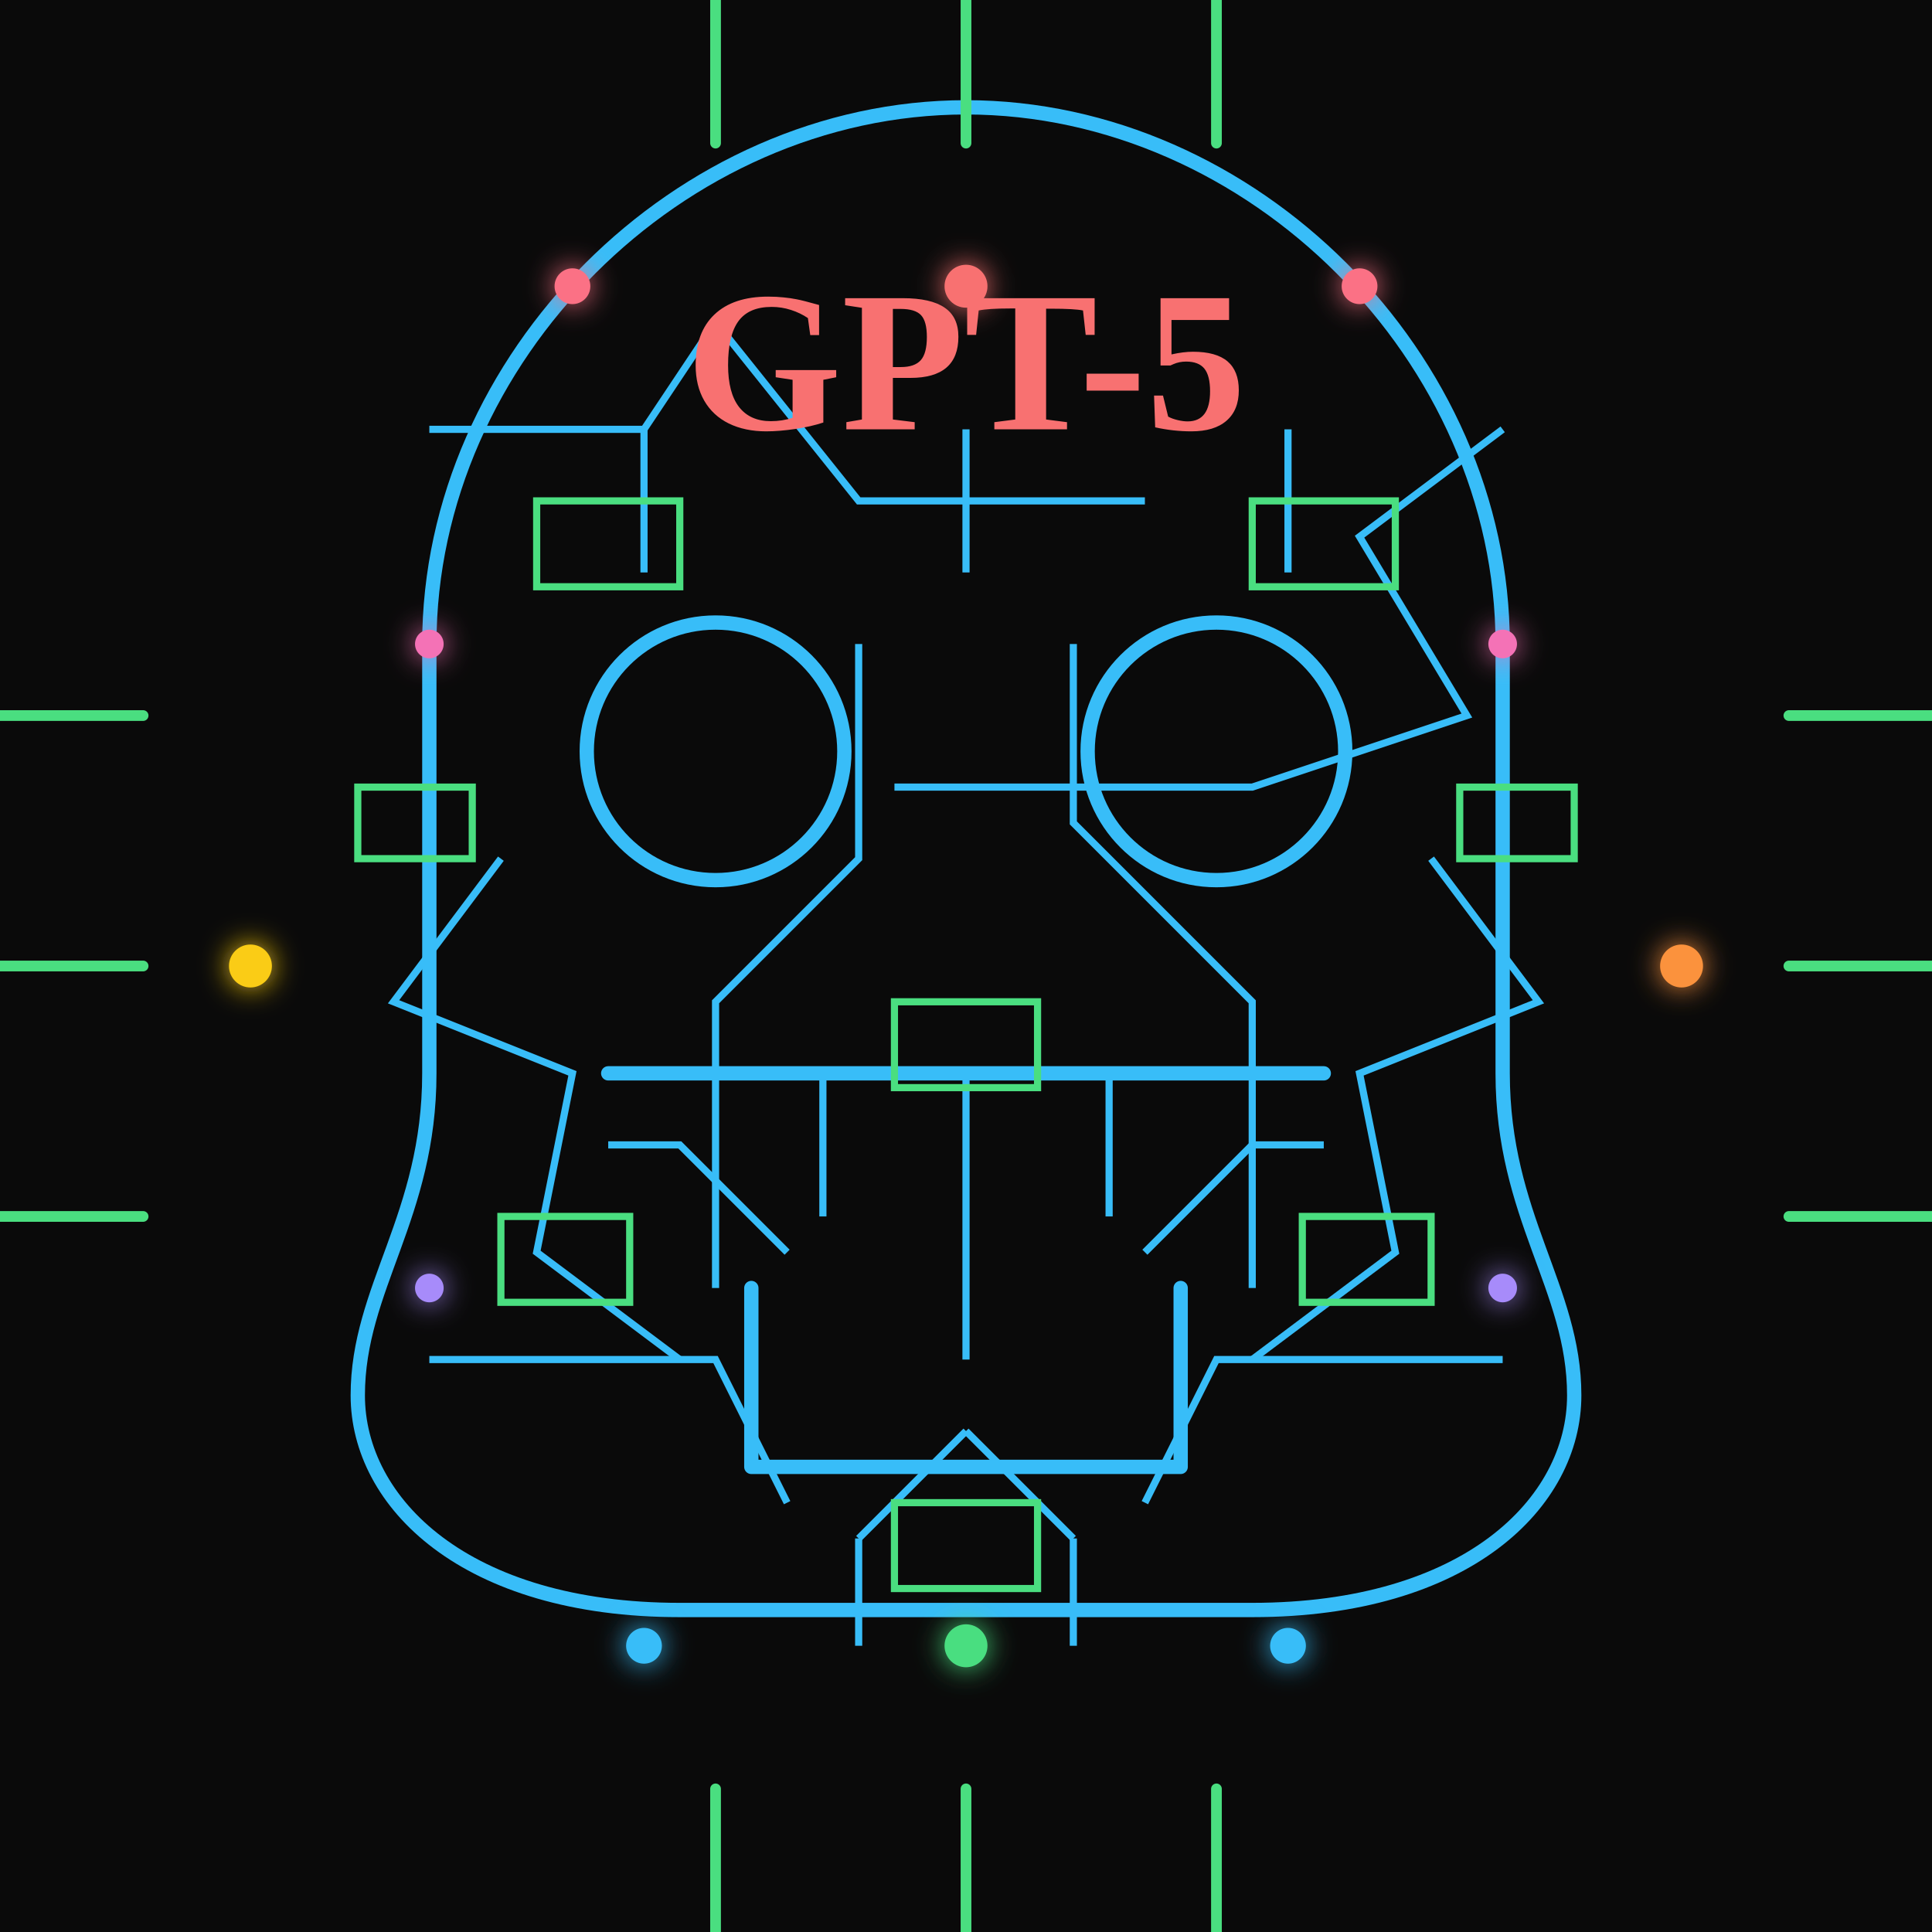
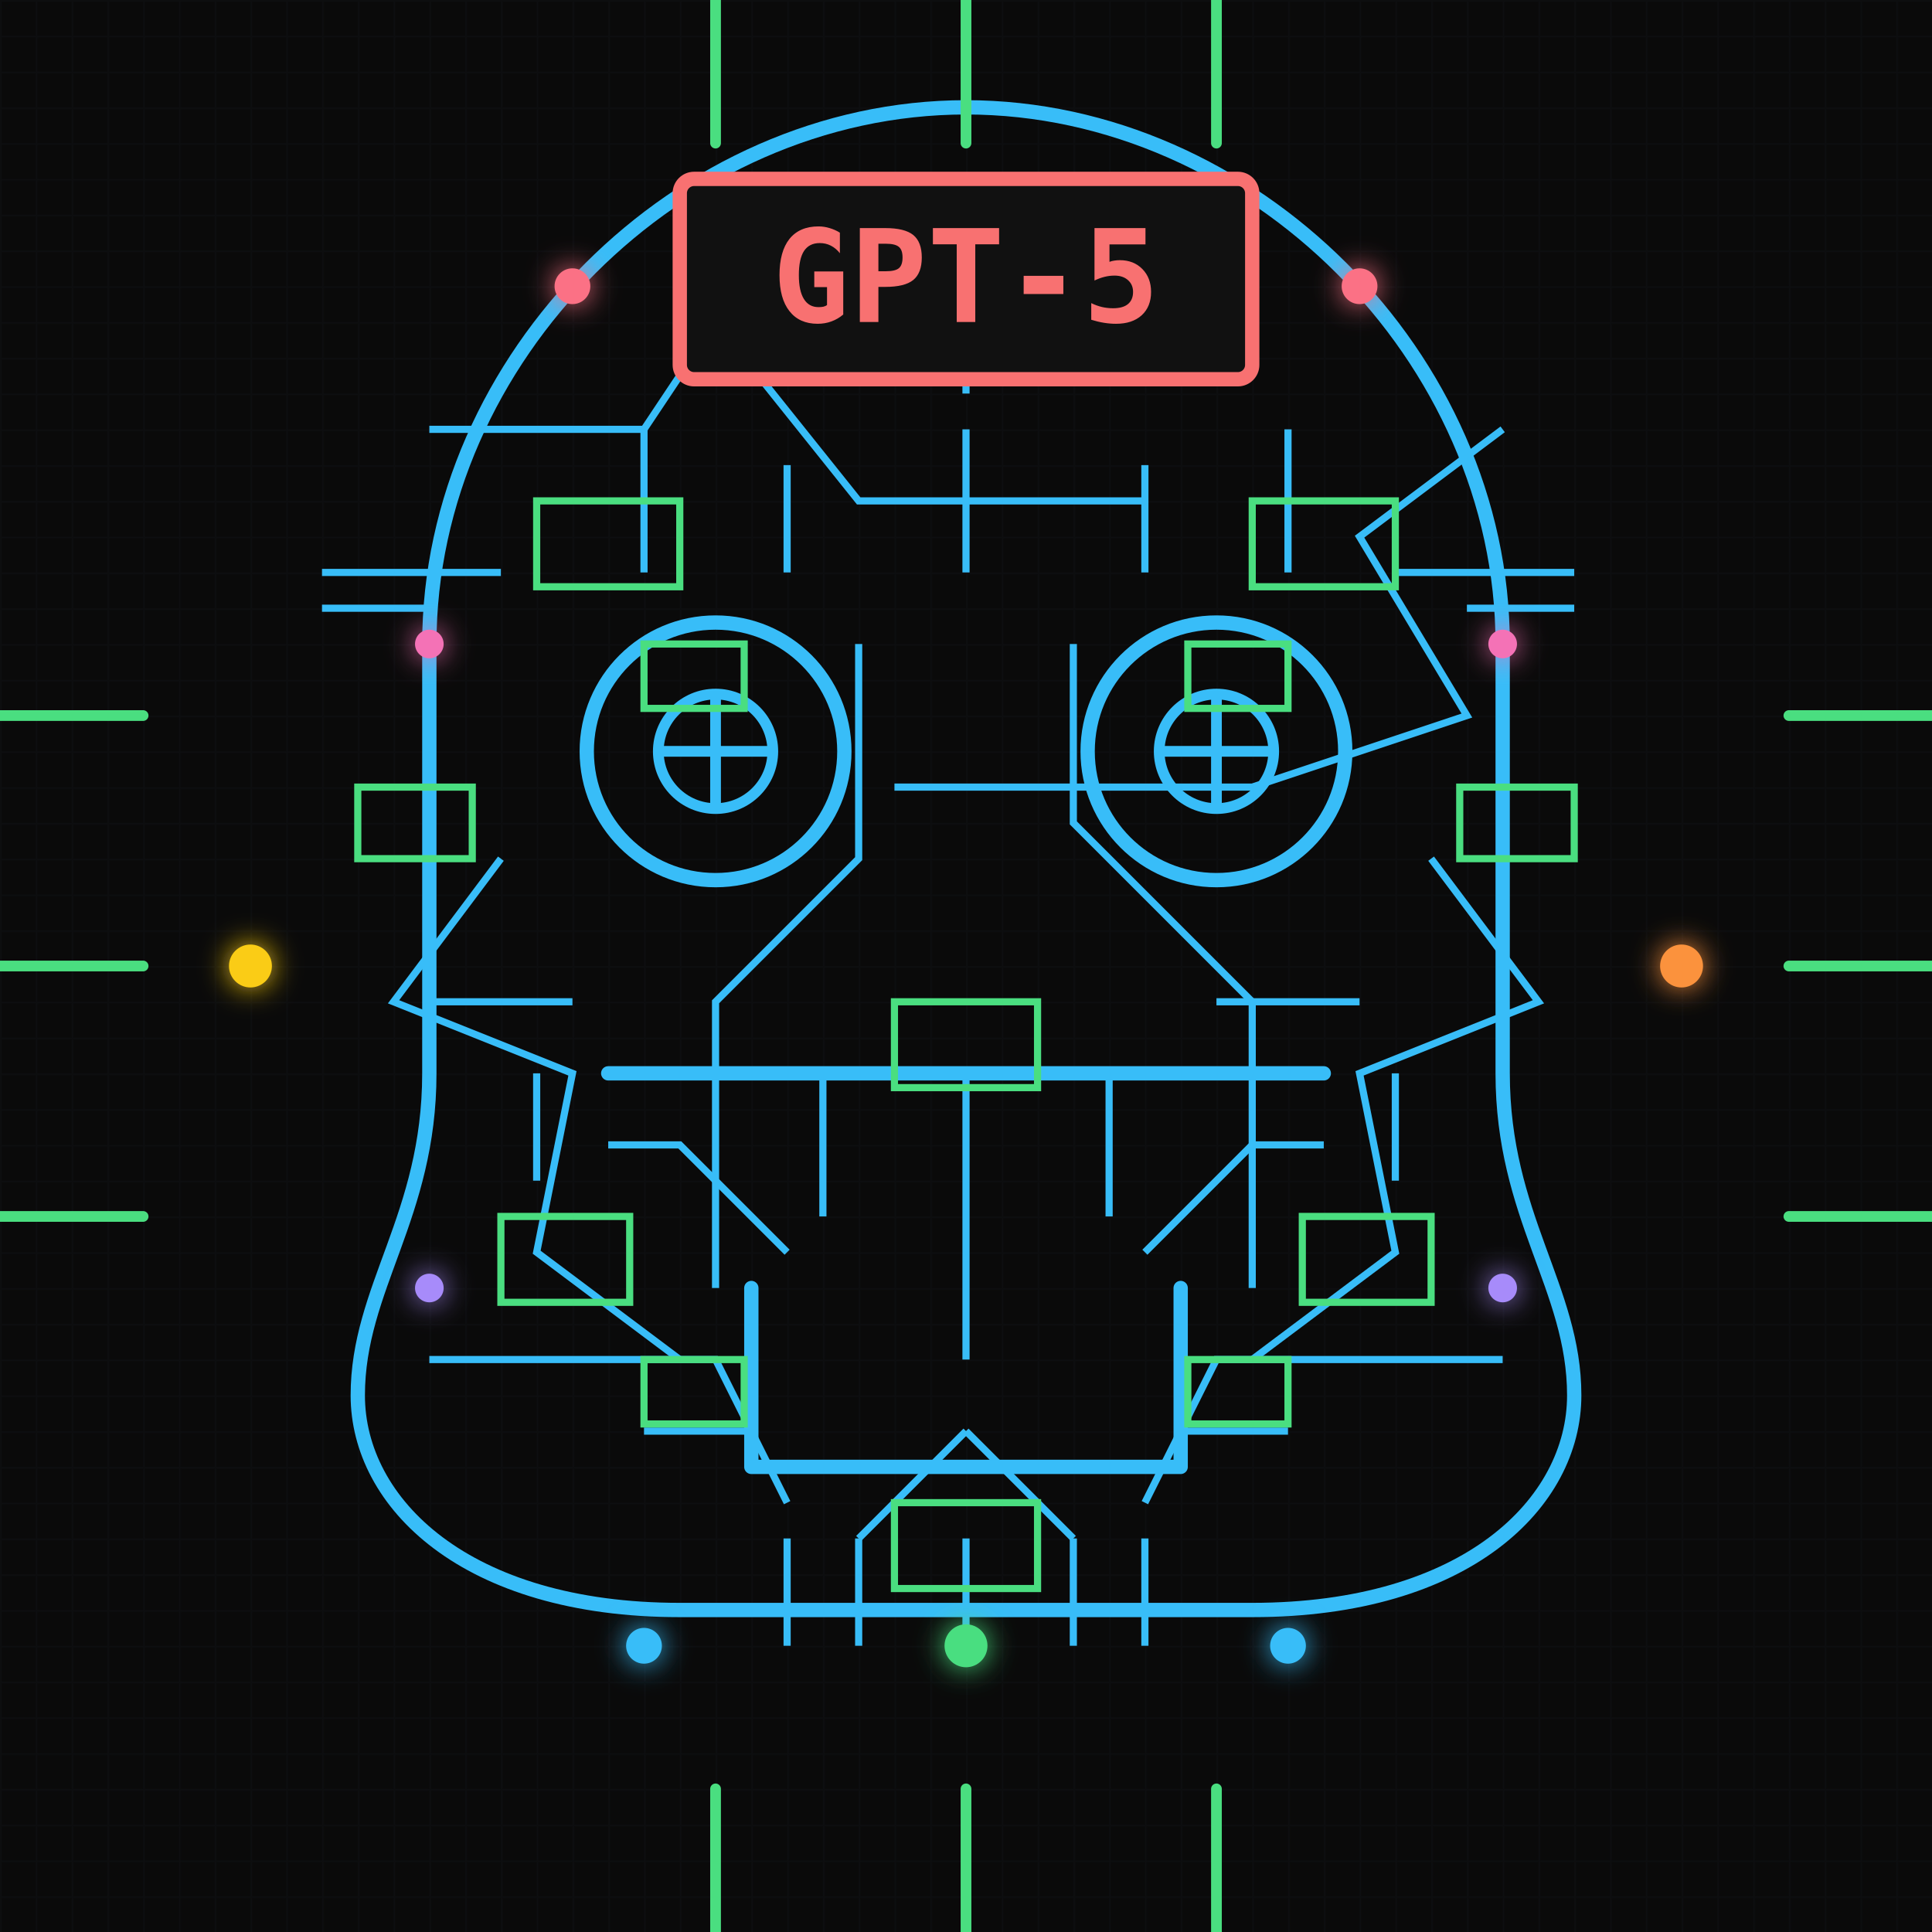
<svg xmlns="http://www.w3.org/2000/svg" viewBox="0 0 270 270" fill="none">
  <defs>
    <filter id="glow" x="-50%" y="-50%" width="200%" height="200%">
      <feGaussianBlur stdDeviation="2" result="blur" />
      <feMerge>
        <feMergeNode in="blur" />
        <feMergeNode in="SourceGraphic" />
      </feMerge>
    </filter>
+     <pattern id="micro" width="5" height="5" patternUnits="userSpaceOnUse">
+       <path d="M5 0H0V5" stroke="#1f2937" stroke-width="0.5" />
+     </pattern>
  </defs>
  <rect width="270" height="270" fill="#0a0a0a" />
+   <rect width="270" height="270" fill="url(#micro)" opacity="0.12" />
  <g id="skullOutline" stroke="#38bdf8" stroke-width="2" stroke-linecap="round" stroke-linejoin="round">
    <path d="M135 15c-40 0-75 35-75 75v60c0 20-10 30-10 45s15 30 45 30h80c30 0 45-15 45-30s-10-25-10-45v-60c0-40-35-75-75-75z" />
    <path d="M85 150h100" />
    <path d="M105 180v25h60v-25" />
-     <circle cx="100" cy="105" r="18" />
-     <circle cx="170" cy="105" r="18" />
+   </g>
+   <g transform="translate(100 105)">
+     <circle r="18" stroke="#38bdf8" stroke-width="2" />
+     <g>
+       <circle r="8" stroke="#38bdf8" stroke-width="1.5" />
+       <line x1="-8" y1="0" x2="8" y2="0" stroke="#38bdf8" stroke-width="1.5" />
+       <line x1="0" y1="-8" x2="0" y2="8" stroke="#38bdf8" stroke-width="1.5" />
+       <animateTransform attributeName="transform" type="rotate" from="0" to="360" dur="4s" repeatCount="indefinite" />
+     </g>
+   </g>
+   <g transform="translate(170 105)">
+     <circle r="18" stroke="#38bdf8" stroke-width="2" />
+     <g>
+       <circle r="8" stroke="#38bdf8" stroke-width="1.5" />
+       <line x1="-8" y1="0" x2="8" y2="0" stroke="#38bdf8" stroke-width="1.5" />
+       <line x1="0" y1="-8" x2="0" y2="8" stroke="#38bdf8" stroke-width="1.5" />
+       <animateTransform attributeName="transform" type="rotate" from="0" to="360" dur="4s" repeatCount="indefinite" />
+     </g>
  </g>
  <g id="circuits" stroke="#38bdf8" stroke-width="1">
    <path d="M60 60h30l10-15 20 25h40" />
    <path d="M210 60l-20 15 15 25-30 10h-50" />
    <path d="M70 120l-15 20 25 10-5 25 20 15" />
    <path d="M200 120l15 20-25 10 5 25-20 15" />
    <path d="M120 90v30l-20 20v40" />
    <path d="M150 90v25l25 25v40" />
    <path d="M135 60v20" />
    <path d="M90 60v20" />
    <path d="M180 60v20" />
    <path d="M60 190h40l10 20" />
    <path d="M210 190h-40l-10 20" />
    <path d="M85 160h10l15 15" />
    <path d="M185 160h-10l-15 15" />
    <path d="M135 150v40" />
    <path d="M115 150v20" />
    <path d="M155 150v20" />
    <path d="M135 200l-15 15" />
    <path d="M135 200l15 15" />
    <path d="M120 215v15" />
    <path d="M150 215v15" />
+     <path d="M45 80h25" />
+     <path d="M45 85h15" />
+     <path d="M220 80h-25" />
+     <path d="M220 85h-15" />
+     <path d="M60 140h20" />
+     <path d="M190 140h-20" />
+     <path d="M110 65v15" />
+     <path d="M160 65v15" />
+     <path d="M110 230v-15" />
+     <path d="M160 230v-15" />
+     <path d="M90 200h15" />
+     <path d="M180 200h-15" />
+     <path d="M75 150v15" />
+     <path d="M195 150v15" />
+     <path d="M135 40v15" />
+     <path d="M135 215v15" />
  </g>
  <g id="chips" stroke="#4ade80" stroke-width="1" fill="none">
    <rect x="75" y="70" width="20" height="12" />
    <rect x="175" y="70" width="20" height="12" />
    <rect x="70" y="170" width="18" height="12" />
    <rect x="182" y="170" width="18" height="12" />
    <rect x="125" y="140" width="20" height="12" />
    <rect x="125" y="210" width="20" height="12" />
    <rect x="50" y="110" width="16" height="10" />
    <rect x="204" y="110" width="16" height="10" />
+     <rect x="90" y="90" width="14" height="9" />
+     <rect x="166" y="90" width="14" height="9" />
+     <rect x="90" y="190" width="14" height="9" />
+     <rect x="166" y="190" width="14" height="9" />
  </g>
  <g id="bulbs" filter="url(#glow)">
    <circle cx="135" cy="40" r="3" fill="#f87171">
      <animate attributeName="opacity" values="1;0.2;1" dur="3s" repeatCount="indefinite" />
    </circle>
    <circle cx="135" cy="230" r="3" fill="#4ade80">
      <animate attributeName="opacity" values="1;0.2;1" dur="2.5s" repeatCount="indefinite" />
    </circle>
    <circle cx="35" cy="135" r="3" fill="#facc15">
      <animate attributeName="opacity" values="1;0.2;1" dur="2s" repeatCount="indefinite" />
    </circle>
    <circle cx="235" cy="135" r="3" fill="#fb923c">
      <animate attributeName="opacity" values="1;0.2;1" dur="2.8s" repeatCount="indefinite" />
    </circle>
    <circle cx="80" cy="40" r="2.5" fill="#fb7185">
      <animate attributeName="opacity" values="1;0.1;1" dur="1.5s" repeatCount="indefinite" />
    </circle>
    <circle cx="190" cy="40" r="2.5" fill="#fb7185">
      <animate attributeName="opacity" values="1;0.1;1" dur="1.7s" repeatCount="indefinite" />
    </circle>
    <circle cx="60" cy="90" r="2" fill="#f472b6">
      <animate attributeName="opacity" values="1;0.3;1" dur="2.2s" repeatCount="indefinite" />
    </circle>
    <circle cx="210" cy="90" r="2" fill="#f472b6">
      <animate attributeName="opacity" values="1;0.3;1" dur="2.4s" repeatCount="indefinite" />
    </circle>
    <circle cx="60" cy="180" r="2" fill="#a78bfa">
      <animate attributeName="opacity" values="1;0.2;1" dur="2.6s" repeatCount="indefinite" />
    </circle>
    <circle cx="210" cy="180" r="2" fill="#a78bfa">
      <animate attributeName="opacity" values="1;0.2;1" dur="2.9s" repeatCount="indefinite" />
    </circle>
    <circle cx="90" cy="230" r="2.5" fill="#38bdf8">
      <animate attributeName="opacity" values="1;0.1;1" dur="1.8s" repeatCount="indefinite" />
    </circle>
    <circle cx="180" cy="230" r="2.5" fill="#38bdf8">
      <animate attributeName="opacity" values="1;0.1;1" dur="1.9s" repeatCount="indefinite" />
    </circle>
  </g>
  <g stroke="#4ade80" stroke-width="1.5" stroke-linecap="round">
    <path d="M135 0v20M100 0v20M170 0v20" />
    <path d="M135 270v-20M100 270v-20M170 270v-20" />
    <path d="M0 135h20M0 100h20M0 170h20" />
    <path d="M270 135h-20M270 100h-20M270 170h-20" />
  </g>
-   <text x="135" y="60" text-anchor="middle" font-size="28" font-weight="700" fill="#f87171">GPT-5</text>
+   <rect x="95" y="25" width="80" height="28" fill="#111" stroke="#f87171" stroke-width="2" rx="2" ry="2" />
+   <text x="135" y="45" text-anchor="middle" font-size="18" font-weight="700" fill="#f87171" font-family="monospace">GPT-5</text>
</svg>
